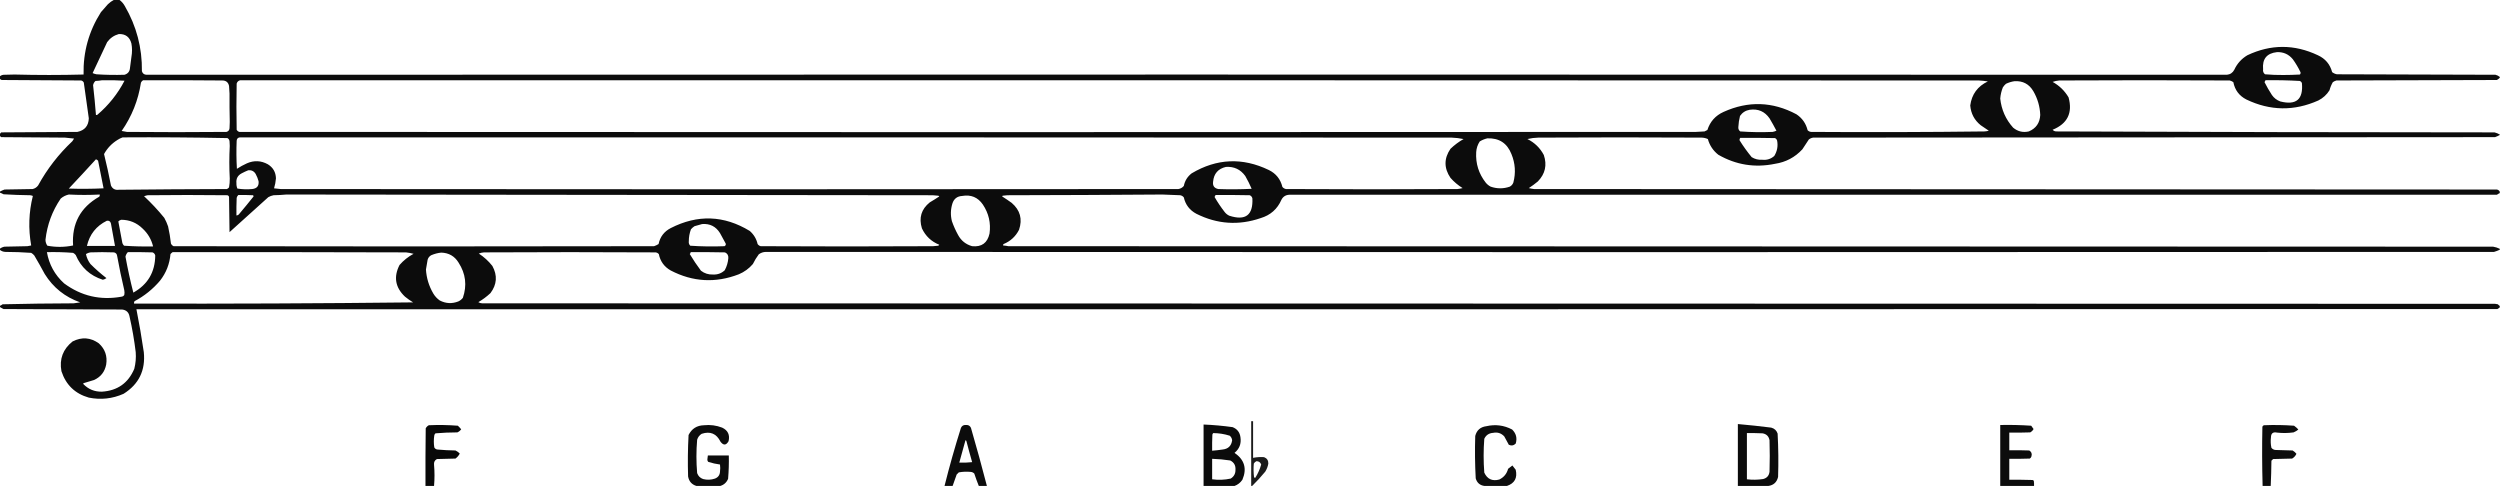
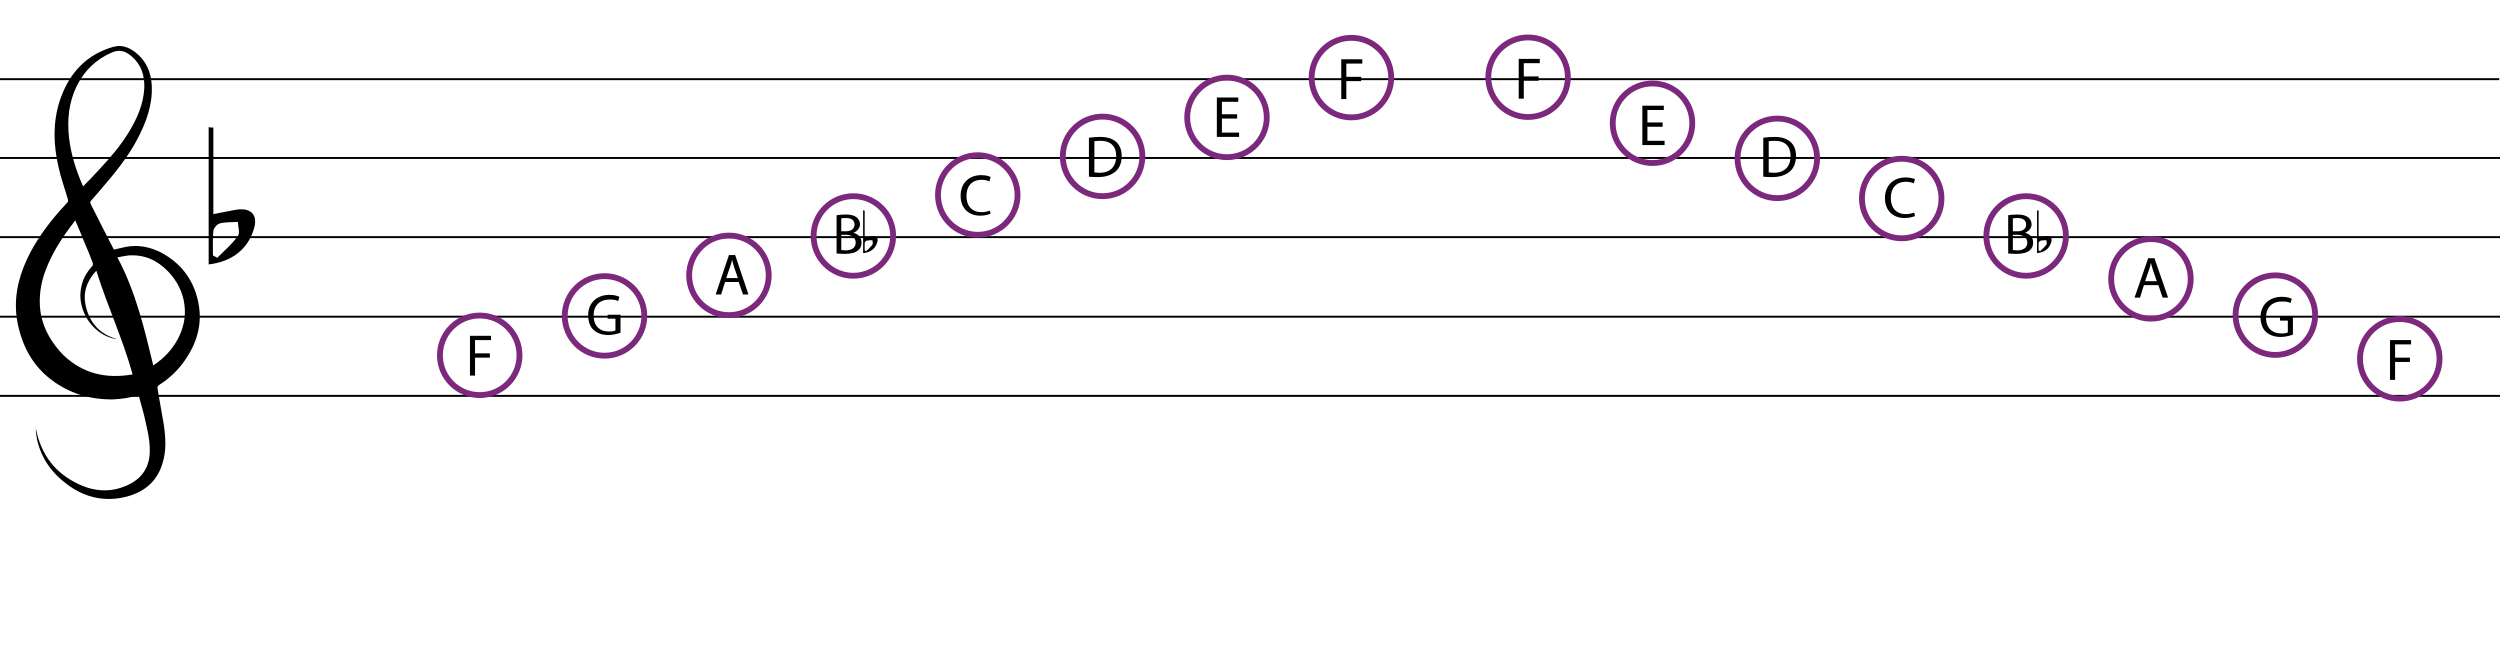
- <svg xmlns="http://www.w3.org/2000/svg" version="1.1" width="5250px" height="1021px" style="shape-rendering:geometricPrecision; text-rendering:geometricPrecision; image-rendering:optimizeQuality; fill-rule:evenodd; clip-rule:evenodd">
-   <g>
-     <path style="opacity:0.951" fill="#000000" d="M 239.5,-0.5 C 243.167,-0.5 246.833,-0.5 250.5,-0.5C 255.236,2.927 259.07,7.261 262,12.5C 286.658,54.797 298.658,100.463 298,149.5C 299.408,154.242 302.574,156.742 307.5,157C 1763.83,156.437 3220.16,156.437 4676.5,157C 4683.55,156.288 4688.71,152.788 4692,146.5C 4698.01,133.492 4707.17,123.325 4719.5,116C 4768.84,92.667 4818.17,92.667 4867.5,116C 4883.11,123.106 4893.11,134.939 4897.5,151.5C 4900.46,153.812 4903.79,155.312 4907.5,156C 5018.5,156.333 5129.5,156.667 5240.5,157C 5243.84,157.842 5246.84,159.342 5249.5,161.5C 5249.5,162.167 5249.5,162.833 5249.5,163.5C 5247.66,165.168 5245.66,166.668 5243.5,168C 5131.17,168.333 5018.83,168.667 4906.5,169C 4903.8,169.765 4901.3,170.932 4899,172.5C 4895.89,177.81 4893.56,183.477 4892,189.5C 4886.22,198.825 4878.38,205.992 4868.5,211C 4817.81,233.629 4767.47,232.962 4717.5,209C 4702.42,201.346 4693.25,189.179 4690,172.5C 4687.7,170.932 4685.2,169.765 4682.5,169C 4563.17,168.333 4443.83,168.333 4324.5,169C 4319.68,169.364 4315.01,170.364 4310.5,172C 4324.62,179.783 4335.78,190.617 4344,204.5C 4352.88,237.078 4341.71,259.745 4310.5,272.5C 4312.57,274.83 4315.24,275.997 4318.5,276C 4625.16,277.213 4931.83,277.879 5238.5,278C 5242.4,279.019 5246.06,280.519 5249.5,282.5C 5249.5,282.833 5249.5,283.167 5249.5,283.5C 5246.31,285.26 5242.98,286.76 5239.5,288C 4762.17,288.333 4284.83,288.667 3807.5,289C 3804.13,289.521 3801.13,290.854 3798.5,293C 3793.88,299.748 3789.38,306.581 3785,313.5C 3769.5,330.337 3750.33,340.504 3727.5,344C 3685.34,352.694 3645.67,346.361 3608.5,325C 3597.57,316.404 3590.24,305.404 3586.5,292C 3582.39,290.109 3578.06,289.109 3573.5,289C 3459.17,288.333 3344.83,288.333 3230.5,289C 3222.72,289.188 3215.06,290.188 3207.5,292C 3222.61,299.446 3234.11,310.613 3242,325.5C 3249.13,346.59 3244.96,365.09 3229.5,381C 3223.45,386.053 3217.11,390.719 3210.5,395C 3214.11,395.945 3217.78,396.612 3221.5,397C 3895.5,397.333 4569.5,397.667 5243.5,398C 5246.25,398.599 5248.25,400.099 5249.5,402.5C 5249.5,403.5 5249.5,404.5 5249.5,405.5C 5247.4,406.412 5245.4,407.579 5243.5,409C 4398.17,408.877 3552.83,408.877 2707.5,409C 2699.97,409.347 2694.47,412.847 2691,419.5C 2682.48,439.016 2667.98,451.849 2647.5,458C 2601.22,473.876 2556.22,470.876 2512.5,449C 2498.37,441.539 2489.53,430.039 2486,414.5C 2484.05,412.106 2481.55,410.606 2478.5,410C 2466,409.538 2453.5,409.038 2441,408.5C 2332.5,409.309 2224,409.809 2115.5,410C 2112.17,410.333 2108.83,410.667 2105.5,411C 2105.04,411.414 2104.71,411.914 2104.5,412.5C 2111.28,416.771 2117.95,421.271 2124.5,426C 2142.36,441.287 2147.53,460.121 2140,482.5C 2132.91,496.478 2122.07,506.478 2107.5,512.5C 2106.61,513.325 2106.28,514.325 2106.5,515.5C 2110.19,515.781 2113.85,516.281 2117.5,517C 3156.83,517.333 4196.17,517.667 5235.5,518C 5240.42,518.806 5245.08,520.306 5249.5,522.5C 5249.5,523.167 5249.5,523.833 5249.5,524.5C 5245.63,526.265 5241.63,527.765 5237.5,529C 4027.83,529.655 2818.16,529.655 1608.5,529C 1602.94,529.075 1597.94,530.742 1593.5,534C 1588.71,540.417 1584.54,547.25 1581,554.5C 1572.85,563.987 1563.01,571.153 1551.5,576C 1502.58,594.822 1454.91,592.156 1408.5,568C 1394.91,560.337 1386.58,548.837 1383.5,533.5C 1381.87,531.703 1379.87,530.536 1377.5,530C 1257.17,529.333 1136.83,529.333 1016.5,530C 1012.68,530.235 1009.01,531.068 1005.5,532.5C 1016.37,539.534 1025.87,548.201 1034,558.5C 1044.91,578.407 1043.57,597.407 1030,615.5C 1022.18,622.828 1013.68,629.161 1004.5,634.5C 1006.88,636.071 1009.55,636.904 1012.5,637C 2421.5,637.333 3830.5,637.667 5239.5,638C 5241.5,638.333 5243.5,638.667 5245.5,639C 5246.71,640.376 5248.04,641.542 5249.5,642.5C 5249.5,643.5 5249.5,644.5 5249.5,645.5C 5247.99,646.836 5246.32,648.003 5244.5,649C 3591.83,649.5 1939.17,649.667 286.5,649.5C 292.421,679.359 297.588,709.359 302,739.5C 305.821,777.685 291.655,806.852 259.5,827C 236.062,837.378 211.729,840.044 186.5,835C 157.534,826.702 138.368,808.202 129,779.5C 124.369,753.937 132.202,733.103 152.5,717C 171.732,707.264 190.065,708.597 207.5,721C 220.604,732.975 225.771,747.809 223,765.5C 220.042,780.78 211.542,791.613 197.5,798C 190.333,800.167 183.167,802.333 176,804.5C 174.743,804.85 174.409,805.517 175,806.5C 185.586,817.479 198.586,822.812 214,822.5C 246.676,820.466 269.343,804.466 282,774.5C 284.908,762.995 285.908,751.329 285,739.5C 281.957,714.282 277.623,689.282 272,664.5C 270.366,655.866 265.2,651.032 256.5,650C 173.5,649.667 90.5,649.333 7.5,649C 4.688,647.672 2.022,646.172 -0.5,644.5C -0.5,643.833 -0.5,643.167 -0.5,642.5C 1.612,641.56 3.612,640.394 5.5,639C 55.157,637.808 104.824,637.141 154.5,637C 159.19,636.497 163.857,635.83 168.5,635C 136.606,623.828 111.773,603.994 94,575.5C 86.92,562.338 79.587,549.338 72,536.5C 70.127,534.291 67.96,532.458 65.5,531C 47.566,529.706 29.566,529.04 11.5,529C 6.936,528.88 2.936,527.38 -0.5,524.5C -0.5,523.833 -0.5,523.167 -0.5,522.5C 2.431,520.203 5.764,518.703 9.5,518C 25.5,517.667 41.5,517.333 57.5,517C 60.168,516.433 62.834,515.933 65.5,515.5C 59.243,480.48 60.41,445.813 69,411.5C 67.266,410.751 65.433,410.251 63.5,410C 44.815,409.777 26.148,409.111 7.5,408C 4.929,406.546 2.262,405.38 -0.5,404.5C -0.5,403.833 -0.5,403.167 -0.5,402.5C 2.689,400.74 6.022,399.24 9.5,398C 29.167,397.667 48.833,397.333 68.5,397C 73.239,395.881 77.072,393.381 80,389.5C 99.028,354.786 123.028,323.786 152,296.5C 153.167,294.667 154.333,292.833 155.5,291C 149.186,290.153 142.853,289.487 136.5,289C 91.833,288.667 47.167,288.333 2.5,288C 1.627,286.955 0.627,286.122 -0.5,285.5C -0.5,284.167 -0.5,282.833 -0.5,281.5C 0.364,280.312 1.364,279.145 2.5,278C 55.833,277.667 109.167,277.333 162.5,277C 177.929,273.739 185.929,264.239 186.5,248.5C 183.141,223.484 179.641,198.484 176,173.5C 174.891,171.185 173.057,169.685 170.5,169C 114.833,168.667 59.167,168.333 3.5,168C 2.016,167.338 0.683,166.504 -0.5,165.5C -0.5,163.833 -0.5,162.167 -0.5,160.5C 2.261,158.015 5.594,156.848 9.5,157C 16.5,156.833 23.5,156.667 30.5,156.5C 78.838,157.78 127.172,157.78 175.5,156.5C 174.452,109.012 186.619,65.345 212,25.5C 216.833,20 221.667,14.5 226.5,9C 230.476,5.168 234.81,2.001 239.5,-0.5 Z M 249.5,71.5 C 263.534,71.01 272.367,77.676 276,91.5C 277.671,100.808 277.671,110.142 276,119.5C 275.082,127.178 274.082,134.844 273,142.5C 272.485,150.01 268.652,154.844 261.5,157C 241.819,157.658 222.152,157.324 202.5,156C 199.728,155.474 197.062,154.641 194.5,153.5C 204.667,131.833 214.833,110.167 225,88.5C 231.268,79.961 239.434,74.294 249.5,71.5 Z M 4781.5,109.5 C 4795.19,108.93 4806.36,113.93 4815,124.5C 4821.09,133.005 4826.42,142.005 4831,151.5C 4831.52,153.289 4831.19,154.956 4830,156.5C 4818.41,157.162 4806.74,157.495 4795,157.5C 4782.11,157.628 4769.28,157.128 4756.5,156C 4753.14,153.307 4751.81,149.807 4752.5,145.5C 4750.51,123.84 4760.18,111.84 4781.5,109.5 Z M 214.5,168.5 C 230.181,168.167 245.848,168.501 261.5,169.5C 247.192,196.985 228.192,220.819 204.5,241C 203.552,241.483 202.552,241.649 201.5,241.5C 199.858,220.584 197.858,199.751 195.5,179C 196.119,175.43 197.786,172.43 200.5,170C 205.351,169.826 210.018,169.326 214.5,168.5 Z M 300.5,168.5 C 355.834,168.333 411.168,168.5 466.5,169C 474.552,168.926 479.385,172.76 481,180.5C 481.333,185.833 481.667,191.167 482,196.5C 481.844,216.343 482.011,236.176 482.5,256C 482.333,260.5 482.167,265 482,269.5C 481.573,273.527 479.406,276.027 475.5,277C 405.833,277.667 336.167,277.667 266.5,277C 262.814,276.441 259.147,275.774 255.5,275C 276.82,244.392 290.32,210.559 296,173.5C 297.025,171.313 298.525,169.646 300.5,168.5 Z M 504.5,168.5 C 1721.5,168.333 2938.5,168.5 4155.5,169C 4161.87,169.311 4168.21,169.977 4174.5,171C 4153,181.173 4140.67,198.006 4137.5,221.5C 4138.91,238.485 4146.24,252.319 4159.5,263C 4165.2,266.846 4170.87,270.68 4176.5,274.5C 4173.55,275.321 4170.55,275.821 4167.5,276C 4046.17,277.502 3924.84,277.836 3803.5,277C 3800.54,276.771 3798.04,275.604 3796,273.5C 3792.46,259.22 3784.62,248.054 3772.5,240C 3722.33,213.228 3671.33,211.561 3619.5,235C 3602.5,242.663 3591.17,255.33 3585.5,273C 3583.5,274 3581.5,275 3579.5,276C 3573.5,276.333 3567.5,276.667 3561.5,277C 2541.83,277.667 1522.17,277.667 502.5,277C 500.061,276.226 498.227,274.726 497,272.5C 496.333,240.167 496.333,207.833 497,175.5C 498.211,171.666 500.711,169.333 504.5,168.5 Z M 4757.5,168.5 C 4781.53,168.121 4805.53,168.621 4829.5,170C 4831.67,170.833 4833.17,172.333 4834,174.5C 4837.16,208.694 4822,221.527 4788.5,213C 4781.23,210.292 4775.4,205.792 4771,199.5C 4765.33,190.826 4760.16,181.826 4755.5,172.5C 4756.18,171.14 4756.85,169.807 4757.5,168.5 Z M 4230.5,170.5 C 4247.98,169.491 4261.15,176.491 4270,191.5C 4278.99,206.959 4283.82,223.625 4284.5,241.5C 4283.64,258.161 4275.64,269.661 4260.5,276C 4248.2,278.806 4237.2,276.139 4227.5,268C 4211.98,250.62 4202.98,230.287 4200.5,207C 4201.15,198.881 4202.99,191.048 4206,183.5C 4207.79,180.705 4209.96,178.205 4212.5,176C 4218.34,173.213 4224.34,171.38 4230.5,170.5 Z M 3674.5,230.5 C 3692.1,228.081 3705.94,234.081 3716,248.5C 3721.09,257.005 3725.92,265.672 3730.5,274.5C 3727.94,275.641 3725.27,276.474 3722.5,277C 3699.77,277.968 3677.1,277.635 3654.5,276C 3651.53,273.735 3650.2,270.735 3650.5,267C 3650.89,259.036 3652.06,251.203 3654,243.5C 3659.03,236.241 3665.86,231.908 3674.5,230.5 Z M 257.5,288.5 C 330.891,288.009 404.225,288.509 477.5,290C 480.094,291.339 481.594,293.506 482,296.5C 482.167,299.833 482.333,303.167 482.5,306.5C 481.252,329.331 481.252,352.165 482.5,375C 482.601,381.245 482.101,387.411 481,393.5C 479.786,395.049 478.286,396.215 476.5,397C 400.822,397.179 325.155,397.679 249.5,398.5C 241.674,399.508 236.174,396.508 233,389.5C 228.74,367.364 223.906,345.364 218.5,323.5C 225.26,311.24 234.593,301.406 246.5,294C 250.017,291.674 253.683,289.84 257.5,288.5 Z M 503.5,288.5 C 1351.83,288.333 2200.17,288.5 3048.5,289C 3056.92,289.289 3065.25,290.289 3073.5,292C 3063.49,297.678 3054.32,304.511 3046,312.5C 3032.15,332.733 3032.15,353.066 3046,373.5C 3053.48,381.974 3061.98,389.141 3071.5,395C 3067.89,395.945 3064.22,396.612 3060.5,397C 2940.5,397.667 2820.5,397.667 2700.5,397C 2697.45,396.394 2694.95,394.894 2693,392.5C 2689.03,376.204 2679.53,364.37 2664.5,357C 2609.19,330.376 2555.19,332.709 2502.5,364C 2493.68,370.808 2488.18,379.642 2486,390.5C 2482.98,394.092 2479.15,396.258 2474.5,397C 1846.17,397.667 1217.83,397.667 589.5,397C 584.844,396.335 580.177,395.835 575.5,395.5C 577.601,388.661 578.934,381.661 579.5,374.5C 579.115,361.558 573.449,351.724 562.5,345C 548.192,337.122 533.525,336.455 518.5,343C 511.179,346.325 504.179,350.159 497.5,354.5C 496.334,334.842 496.167,315.175 497,295.5C 497.346,291.325 499.512,288.992 503.5,288.5 Z M 3654.5,289.5 C 3678.84,289.333 3703.17,289.5 3727.5,290C 3729.81,291.109 3731.31,292.943 3732,295.5C 3734.09,306.868 3732.09,317.534 3726,327.5C 3718.93,333.791 3710.59,336.458 3701,335.5C 3692.85,336.073 3685.35,334.24 3678.5,330C 3669.22,318.725 3660.72,306.891 3653,294.5C 3652.88,292.718 3653.38,291.052 3654.5,289.5 Z M 3123.5,290.5 C 3148.13,289.645 3164.97,300.645 3174,323.5C 3182.06,343.07 3183.4,363.07 3178,383.5C 3176.54,387.26 3174.04,390.093 3170.5,392C 3157.16,396.585 3143.82,396.585 3130.5,392C 3126.42,389.925 3122.92,387.092 3120,383.5C 3105.29,364.697 3098.62,343.364 3100,319.5C 3100.52,311.283 3103.02,303.783 3107.5,297C 3112.57,293.928 3117.9,291.762 3123.5,290.5 Z M 201.5,334.5 C 203.229,335.117 204.729,336.117 206,337.5C 209.644,356.885 213.477,376.218 217.5,395.5C 193.174,396.666 168.84,396.833 144.5,396C 163.706,375.63 182.706,355.13 201.5,334.5 Z M 2574.5,350.5 C 2591.55,349.443 2605.05,355.776 2615,369.5C 2620.03,378.221 2624.53,387.221 2628.5,396.5C 2605.17,397.666 2581.84,397.833 2558.5,397C 2549.98,395.306 2546.31,390.139 2547.5,381.5C 2549.05,364.617 2558.05,354.284 2574.5,350.5 Z M 521.5,357.5 C 528.4,356.917 533.566,359.584 537,365.5C 539.59,370.272 541.59,375.272 543,380.5C 544.109,390.405 539.609,395.905 529.5,397C 519.067,397.95 508.734,397.617 498.5,396C 496.986,392.362 496.32,388.529 496.5,384.5C 495.571,375.19 499.238,368.357 507.5,364C 512.137,361.511 516.804,359.344 521.5,357.5 Z M 144.5,408.5 C 166.17,409.636 187.837,409.636 209.5,408.5C 209.714,410.144 209.38,411.644 208.5,413C 168.804,435.551 150.471,469.718 153.5,515.5C 135.562,519.206 117.562,519.373 99.5,516C 96.864,512.258 95.531,508.091 95.5,503.5C 99.028,471.959 109.694,443.126 127.5,417C 132.521,412.725 138.187,409.892 144.5,408.5 Z M 601.5,408.5 C 1053.83,409.178 1506.17,409.678 1958.5,410C 1962.5,410.333 1966.5,410.667 1970.5,411C 1971.31,411.308 1971.97,411.808 1972.5,412.5C 1965.99,416.83 1959.32,420.997 1952.5,425C 1934.75,439.269 1929.25,457.435 1936,479.5C 1943.62,495.786 1955.79,507.286 1972.5,514C 1971.83,514.667 1971.17,515.333 1970.5,516C 1966.83,516.333 1963.17,516.667 1959.5,517C 1838.83,517.667 1718.17,517.667 1597.5,517C 1594.8,516.31 1592.64,514.81 1591,512.5C 1588.44,501.535 1582.94,492.368 1574.5,485C 1520.38,452.092 1465.04,450.092 1408.5,479C 1394.69,486.139 1386.19,497.306 1383,512.5C 1380.03,514.401 1376.86,515.901 1373.5,517C 1037.17,517.667 700.833,517.667 364.5,517C 362,515.833 360.167,514 359,511.5C 357.653,499.394 355.653,487.394 353,475.5C 350.883,469.264 348.216,463.264 345,457.5C 331.934,441.429 317.767,426.263 302.5,412C 304.788,411.178 307.122,410.511 309.5,410C 365.5,409.333 421.5,409.333 477.5,410C 479.333,410.5 480.5,411.667 481,413.5C 481.333,438.167 481.667,462.833 482,487.5C 509.167,463 536.333,438.5 563.5,414C 566.948,412.073 570.615,410.739 574.5,410C 583.676,409.83 592.676,409.33 601.5,408.5 Z M 500.5,409.5 C 510.839,409.334 521.172,409.5 531.5,410C 532.059,410.725 532.392,411.558 532.5,412.5C 522.887,424.619 513.054,436.619 503,448.5C 501.429,450.923 499.263,452.256 496.5,452.5C 496.333,440.162 496.5,427.829 497,415.5C 497.564,413.113 498.73,411.113 500.5,409.5 Z M 2552.5,409.5 C 2576.5,409.333 2600.5,409.5 2624.5,410C 2627.38,411.251 2629.21,413.417 2630,416.5C 2631.74,451.868 2615.57,464.035 2581.5,453C 2577.76,451.262 2574.59,448.762 2572,445.5C 2564.09,435.351 2556.92,424.684 2550.5,413.5C 2551.63,412.378 2552.3,411.044 2552.5,409.5 Z M 2020.5,411.5 C 2038.96,408.257 2053.46,414.257 2064,429.5C 2076.4,448.088 2081.06,468.422 2078,490.5C 2073.62,510.227 2061.46,519.061 2041.5,517C 2028.32,513.333 2018.49,505.499 2012,493.5C 2006.84,484.188 2002.51,474.522 1999,464.5C 1995.87,452.106 1996.21,439.773 2000,427.5C 2003.19,417.474 2010.02,412.141 2020.5,411.5 Z M 254.5,461.5 C 272.021,461.596 287.021,467.762 299.5,480C 310.572,490.312 317.906,502.812 321.5,517.5C 301.131,517.913 280.797,517.413 260.5,516C 258.959,514.421 257.792,512.587 257,510.5C 254.112,495.338 251.279,480.172 248.5,465C 250.223,463.251 252.223,462.084 254.5,461.5 Z M 224.5,463.5 C 229.118,462.949 231.951,464.949 233,469.5C 235.643,485.214 238.476,500.88 241.5,516.5C 221.833,516.5 202.167,516.5 182.5,516.5C 188.16,492.158 202.16,474.492 224.5,463.5 Z M 1474.5,470.5 C 1490.85,469.26 1503.35,475.594 1512,489.5C 1516,496.833 1520,504.167 1524,511.5C 1524.63,513.903 1523.8,515.737 1521.5,517C 1497.41,517.98 1473.41,517.646 1449.5,516C 1446.97,513.427 1445.97,510.261 1446.5,506.5C 1446.51,497.869 1448.01,489.536 1451,481.5C 1453.2,478.96 1455.7,476.793 1458.5,475C 1463.96,473.473 1469.29,471.973 1474.5,470.5 Z M 98.5,529.5 C 116.88,529.067 135.214,529.567 153.5,531C 155.624,532.122 157.457,533.622 159,535.5C 170.088,561.591 189.088,578.924 216,587.5C 218.79,586.906 221.29,585.739 223.5,584C 211.74,574.911 200.573,565.078 190,554.5C 185.217,548.264 182.05,541.264 180.5,533.5C 183.279,531.778 186.279,530.611 189.5,530C 206.167,529.333 222.833,529.333 239.5,530C 243.406,530.973 245.573,533.473 246,537.5C 250.36,561.636 255.36,585.636 261,609.5C 261.667,612.833 261.667,616.167 261,619.5C 259.681,621.487 257.848,622.654 255.5,623C 210.994,631.103 170.661,621.769 134.5,595C 115.042,577.249 103.042,555.416 98.5,529.5 Z M 268.5,529.5 C 285.837,529.333 303.17,529.5 320.5,530C 323.428,531.26 325.261,533.427 326,536.5C 325.671,571.465 310.338,597.465 280,614.5C 273.609,589.546 268.109,564.379 263.5,539C 264.259,535.313 265.926,532.146 268.5,529.5 Z M 362.5,529.5 C 525.834,529.333 689.167,529.5 852.5,530C 857.922,530.57 863.255,531.57 868.5,533C 857.221,539.051 847.388,546.885 839,556.5C 826.214,581.568 830.048,603.735 850.5,623C 855.889,627.389 861.556,631.389 867.5,635C 672.174,637.221 476.841,638.054 281.5,637.5C 281.215,635.712 281.548,634.045 282.5,632.5C 303.062,621.626 320.895,607.293 336,589.5C 348.868,573.083 356.202,554.417 358,533.5C 359.397,531.93 360.897,530.596 362.5,529.5 Z M 1450.5,529.5 C 1474.5,529.333 1498.5,529.5 1522.5,530C 1527.57,532.348 1529.91,536.348 1529.5,542C 1528.79,551.025 1526.29,559.525 1522,567.5C 1515.2,573.938 1507.03,576.938 1497.5,576.5C 1487.95,576.928 1479.45,574.261 1472,568.5C 1463.58,557.242 1455.75,545.576 1448.5,533.5C 1449.63,532.378 1450.3,531.044 1450.5,529.5 Z M 926.5,530.5 C 942.537,530.931 954.704,537.931 963,551.5C 977.986,574.719 980.986,599.385 972,625.5C 969.408,628.762 966.241,631.262 962.5,633C 949.171,638.217 936.171,637.55 923.5,631C 917.955,627.122 913.455,622.289 910,616.5C 900.797,600.891 895.63,584.058 894.5,566C 895.48,559.139 896.647,552.306 898,545.5C 899.198,541.254 901.698,538.087 905.5,536C 912.346,533.04 919.346,531.207 926.5,530.5 Z" />
+ <svg xmlns="http://www.w3.org/2000/svg" version="1.1" id="Layer_1" x="0px" y="0px" viewBox="0 0 641 172" style="enable-background:new 0 0 641 172;" xml:space="preserve">
+   <style type="text/css">
+ 	.st0{fill:none;stroke:#000000;stroke-width:0.5;stroke-miterlimit:10;}
+ 	.st1{fill:none;stroke:#7C287D;stroke-width:1.5;stroke-miterlimit:10;}
+ 	.st2{fill:none;stroke:#67BF75;stroke-miterlimit:10;}
+ 	.st3{fill:#7B7B7B;}
+ </style>
+   <g id="XMLID_269_">
+     <line id="XMLID_274_" class="st0" x1="0" y1="40.5" x2="641" y2="40.5" />
+     <line id="XMLID_273_" class="st0" x1="-0.2" y1="20.3" x2="640.8" y2="20.3" />
+     <line id="XMLID_272_" class="st0" x1="0" y1="60.8" x2="641" y2="60.8" />
+     <line id="XMLID_271_" class="st0" x1="0" y1="81.2" x2="641" y2="81.2" />
+     <line id="XMLID_270_" class="st0" x1="0" y1="101.5" x2="641" y2="101.5" />
  </g>
-   <g>
-     <path style="opacity:0.893" fill="#000000" d="M 2629.5,1020.5 C 2628.83,1020.5 2628.17,1020.5 2627.5,1020.5C 2627.5,975.167 2627.5,929.833 2627.5,884.5C 2628.83,884.5 2630.17,884.5 2631.5,884.5C 2631.5,910.167 2631.5,935.833 2631.5,961.5C 2639.1,959.95 2646.76,959.45 2654.5,960C 2660.61,962.366 2663.61,966.866 2663.5,973.5C 2662.46,979.578 2660.3,985.245 2657,990.5C 2648.36,1000.97 2639.2,1010.97 2629.5,1020.5 Z M 2638.5,968.5 C 2643.49,968.495 2646.82,970.828 2648.5,975.5C 2645.66,985.507 2641.49,994.84 2636,1003.5C 2635.13,1003.26 2634.29,1002.93 2633.5,1002.5C 2632.33,992.851 2632.17,983.184 2633,973.5C 2634.35,971.251 2636.18,969.584 2638.5,968.5 Z" />
+   <circle id="XMLID_267_" class="st1" cx="155" cy="81" r="10.2" />
+   <circle id="XMLID_264_" class="st1" cx="123" cy="91.1" r="10.2" />
+   <circle id="XMLID_261_" class="st1" cx="186.9" cy="70.6" r="10.2" />
+   <circle id="XMLID_258_" class="st1" cx="218.8" cy="60.5" r="10.2" />
+   <circle id="XMLID_253_" class="st1" cx="250.7" cy="50" r="10.2" />
+   <circle id="XMLID_250_" class="st1" cx="282.7" cy="40.1" r="10.2" />
+   <circle id="XMLID_247_" class="st1" cx="314.6" cy="30.1" r="10.2" />
+   <circle id="XMLID_244_" class="st1" cx="346.5" cy="19.9" r="10.2" />
+   <circle id="XMLID_241_" class="st1" cx="423.7" cy="31.6" r="10.2" />
+   <circle id="XMLID_238_" class="st1" cx="391.8" cy="19.8" r="10.2" />
+   <circle id="XMLID_235_" class="st1" cx="455.7" cy="40.6" r="10.2" />
+   <circle id="XMLID_232_" class="st1" cx="487.6" cy="50.9" r="10.2" />
+   <circle id="XMLID_229_" class="st1" cx="519.5" cy="60.5" r="10.2" />
+   <circle id="XMLID_226_" class="st1" cx="551.5" cy="71.5" r="10.2" />
+   <circle id="XMLID_223_" class="st1" cx="583.4" cy="80.8" r="10.2" />
+   <circle id="XMLID_220_" class="st1" cx="615.3" cy="92" r="10.2" />
+   <g id="XMLID_2802_">
+     <path id="XMLID_2803_" d="M120.5,86.1h5.4v1.1h-4.1v3.4h3.8v1.1h-3.8v4.6h-1.3V86.1z" />
  </g>
-   <g>
-     <path style="opacity:0.956" fill="#000000" d="M 3713.5,1020.5 C 3692.17,1020.5 3670.83,1020.5 3649.5,1020.5C 3649.5,977.167 3649.5,933.833 3649.5,890.5C 3672.87,892.549 3696.2,895.049 3719.5,898C 3726.24,899.736 3730.74,903.903 3733,910.5C 3734.63,940.793 3734.96,971.127 3734,1001.5C 3731.44,1012.56 3724.61,1018.9 3713.5,1020.5 Z M 3668.5,909.5 C 3679.51,909.333 3690.51,909.5 3701.5,910C 3709.68,911.509 3714.51,916.342 3716,924.5C 3716.67,946.5 3716.67,968.5 3716,990.5C 3715.07,998.761 3710.57,1003.93 3702.5,1006C 3691.18,1007.71 3679.84,1007.88 3668.5,1006.5C 3668.5,974.167 3668.5,941.833 3668.5,909.5 Z" />
+   <g id="XMLID_2799_">
+     <path id="XMLID_2800_" d="M612.8,87.2h5.4v1.1h-4.1v3.4h3.8v1.1h-3.8v4.6h-1.3V87.2z" />
  </g>
-   <g>
-     <path style="opacity:0.956" fill="#000000" d="M 2592.5,1020.5 C 2570.83,1020.5 2549.17,1020.5 2527.5,1020.5C 2527.5,977.5 2527.5,934.5 2527.5,891.5C 2547.92,892.34 2568.26,894.174 2588.5,897C 2598.18,900.832 2603.68,907.999 2605,918.5C 2606.9,931.811 2602.74,942.644 2592.5,951C 2613.47,965.374 2618.97,984.208 2609,1007.5C 2604.83,1013.65 2599.33,1017.98 2592.5,1020.5 Z M 2547.5,909.5 C 2559.46,909.535 2571.13,911.368 2582.5,915C 2585.35,917.523 2587.01,920.69 2587.5,924.5C 2585.92,936.247 2579.25,942.747 2567.5,944C 2560.19,945.09 2552.86,945.923 2545.5,946.5C 2545.33,935.162 2545.5,923.828 2546,912.5C 2546.51,911.473 2547.01,910.473 2547.5,909.5 Z M 2545.5,963.5 C 2558.24,963.895 2570.9,965.061 2583.5,967C 2591.41,970.986 2595.08,977.486 2594.5,986.5C 2594.63,994.634 2591.3,1000.8 2584.5,1005C 2571.61,1007.83 2558.61,1008.33 2545.5,1006.5C 2545.5,992.167 2545.5,977.833 2545.5,963.5 Z" />
+   <g id="XMLID_2796_">
+     <path id="XMLID_2797_" d="M159.1,85.3c-0.6,0.2-1.8,0.6-3.1,0.6c-1.5,0-2.8-0.4-3.8-1.3c-0.9-0.8-1.4-2.2-1.4-3.8   c0-3,2.1-5.2,5.5-5.2c1.2,0,2.1,0.3,2.5,0.5l-0.3,1.1c-0.5-0.3-1.2-0.4-2.2-0.4c-2.5,0-4.1,1.5-4.1,4.1c0,2.6,1.5,4.1,3.9,4.1   c0.9,0,1.4-0.1,1.7-0.3v-3h-2v-1h3.3V85.3z" />
  </g>
-   <g>
-     <path style="opacity:0.967" fill="#000000" d="M 911.5,1020.5 C 905.5,1020.5 899.5,1020.5 893.5,1020.5C 893.333,980.165 893.5,939.832 894,899.5C 895.5,896.667 897.667,894.5 900.5,893C 920.867,892.087 941.2,892.42 961.5,894C 964.017,896.349 966.35,898.849 968.5,901.5C 966.423,904.374 963.756,906.541 960.5,908C 945.074,908.031 929.741,908.698 914.5,910C 913.107,911.171 912.273,912.671 912,914.5C 910.711,922.878 910.711,931.212 912,939.5C 913.378,942.108 915.545,943.608 918.5,944C 931.135,945.155 943.801,945.821 956.5,946C 959.919,947.586 962.919,949.752 965.5,952.5C 963.308,956.733 960.308,960.233 956.5,963C 943.5,963.333 930.5,963.667 917.5,964C 912.853,966.575 910.853,970.575 911.5,976C 912.788,990.853 912.788,1005.69 911.5,1020.5 Z" />
+   <g id="XMLID_2793_">
+     <path id="XMLID_2794_" d="M587.9,85.8c-0.6,0.2-1.8,0.6-3.1,0.6c-1.5,0-2.8-0.4-3.8-1.3c-0.9-0.8-1.4-2.2-1.4-3.8   c0-3,2.1-5.2,5.5-5.2c1.2,0,2.1,0.3,2.5,0.5l-0.3,1.1c-0.5-0.3-1.2-0.4-2.2-0.4c-2.5,0-4.1,1.5-4.1,4.1c0,2.6,1.5,4.1,3.9,4.1   c0.9,0,1.4-0.1,1.7-0.3v-3h-2v-1h3.3V85.8z" />
  </g>
-   <g>
-     <path style="opacity:0.953" fill="#000000" d="M 1512.5,1020.5 C 1495.83,1020.5 1479.17,1020.5 1462.5,1020.5C 1452.62,1017.45 1446.79,1010.78 1445,1000.5C 1444.09,971.476 1444.42,942.476 1446,913.5C 1452.65,900.208 1463.48,893.375 1478.5,893C 1491.57,891.623 1504.24,893.289 1516.5,898C 1528.61,903.729 1533.11,913.229 1530,926.5C 1524.9,935.48 1519.24,935.813 1513,927.5C 1504.64,910.573 1491.48,905.073 1473.5,911C 1468.77,913.956 1465.6,918.123 1464,923.5C 1462,946.833 1462,970.167 1464,993.5C 1466.14,999.641 1470.31,1003.81 1476.5,1006C 1484.92,1008.15 1493.25,1007.82 1501.5,1005C 1508.11,1002.39 1511.61,997.561 1512,990.5C 1512.67,985.5 1512.67,980.5 1512,975.5C 1503.69,974.406 1495.52,972.573 1487.5,970C 1485.99,968.527 1485.33,966.693 1485.5,964.5C 1485.84,961.824 1486.17,959.157 1486.5,956.5C 1501.17,956.5 1515.83,956.5 1530.5,956.5C 1530.89,972.872 1530.39,989.205 1529,1005.5C 1525.85,1013.15 1520.35,1018.15 1512.5,1020.5 Z" />
+   <g id="XMLID_2789_">
+     <path id="XMLID_2790_" d="M185.9,72.3l-1,3.2h-1.4l3.4-10.1h1.6l3.4,10.1h-1.4l-1.1-3.2H185.9z M189.2,71.3l-1-2.9   c-0.2-0.7-0.4-1.3-0.5-1.8h0c-0.1,0.6-0.3,1.2-0.5,1.8l-1,2.9H189.2z" />
  </g>
-   <g>
-     <path style="opacity:0.952" fill="#000000" d="M 2072.5,1020.5 C 2066.83,1020.5 2061.17,1020.5 2055.5,1020.5C 2052.03,1011.97 2048.86,1003.3 2046,994.5C 2043.96,992.396 2041.46,991.229 2038.5,991C 2030.11,990.169 2021.78,990.503 2013.5,992C 2012,993.5 2010.5,995 2009,996.5C 2006.16,1004.55 2003.33,1012.55 2000.5,1020.5C 1994.83,1020.5 1989.17,1020.5 1983.5,1020.5C 1993.75,979.495 2005.25,938.828 2018,898.5C 2020.07,894.047 2023.57,892.047 2028.5,892.5C 2033.43,892.047 2036.93,894.047 2039,898.5C 2050.8,939.046 2061.97,979.713 2072.5,1020.5 Z M 2027.5,924.5 C 2028.59,924.62 2029.25,925.287 2029.5,926.5C 2033.3,941.229 2037.3,955.896 2041.5,970.5C 2032.52,971.498 2023.52,971.832 2014.5,971.5C 2018.68,955.79 2023.01,940.123 2027.5,924.5 Z" />
+   <g id="XMLID_2785_">
+     <path id="XMLID_2786_" d="M549.7,73.1l-1,3.2h-1.4l3.5-10.1h1.6l3.5,10.1h-1.4l-1.1-3.2H549.7z M553,72.1l-1-2.9   c-0.2-0.7-0.4-1.3-0.5-1.8h0c-0.1,0.6-0.3,1.2-0.5,1.8l-1,2.9H553z" />
  </g>
-   <g>
-     <path style="opacity:0.946" fill="#000000" d="M 3164.5,1020.5 C 3148.83,1020.5 3133.17,1020.5 3117.5,1020.5C 3107.83,1019.24 3101.66,1013.91 3099,1004.5C 3097.39,974.864 3097.06,945.197 3098,915.5C 3101.11,903.401 3108.94,896.568 3121.5,895C 3140.42,890.694 3158.42,893.027 3175.5,902C 3183.93,910.291 3186.43,920.124 3183,931.5C 3178.8,935.714 3173.97,936.548 3168.5,934C 3165.47,928.118 3162.31,922.285 3159,916.5C 3152.64,909.614 3144.81,907.114 3135.5,909C 3126.76,909.603 3120.59,913.77 3117,921.5C 3115.18,945.17 3115.18,968.837 3117,992.5C 3123.28,1006.16 3133.78,1010.99 3148.5,1007C 3158.08,1002.37 3164.24,994.872 3167,984.5C 3170,982.167 3173,979.833 3176,977.5C 3178.33,980.5 3180.67,983.5 3183,986.5C 3186.92,1003.68 3180.75,1015.01 3164.5,1020.5 Z" />
+   <g id="XMLID_2780_">
+     <path id="XMLID_2781_" d="M214.4,55.2c0.6-0.1,1.5-0.2,2.4-0.2c1.3,0,2.1,0.2,2.8,0.7c0.5,0.4,0.9,1,0.9,1.8c0,1-0.7,1.8-1.7,2.2v0   c1,0.2,2.1,1,2.1,2.5c0,0.9-0.3,1.5-0.9,2c-0.7,0.6-1.8,0.9-3.5,0.9c-0.9,0-1.6-0.1-2-0.1V55.2z M215.7,59.3h1.2   c1.4,0,2.2-0.7,2.2-1.7c0-1.2-0.9-1.7-2.2-1.7c-0.6,0-0.9,0-1.2,0.1V59.3z M215.7,64.1c0.3,0,0.6,0.1,1.1,0.1c1.3,0,2.6-0.5,2.6-2   c0-1.4-1.2-2-2.6-2h-1.1V64.1z" />
  </g>
-   <g>
-     <path style="opacity:0.952" fill="#000000" d="M 4271.5,1020.5 C 4247.83,1020.5 4224.17,1020.5 4200.5,1020.5C 4200.5,977.833 4200.5,935.167 4200.5,892.5C 4222.23,892.033 4243.9,892.533 4265.5,894C 4267.18,896.344 4268.85,898.677 4270.5,901C 4268.85,903.987 4266.51,906.321 4263.5,908C 4248.84,908.5 4234.17,908.667 4219.5,908.5C 4219.5,920.833 4219.5,933.167 4219.5,945.5C 4233.5,945.333 4247.5,945.5 4261.5,946C 4266.15,948.897 4267.65,953.063 4266,958.5C 4265.43,960.492 4264.26,961.992 4262.5,963C 4248.17,963.5 4233.84,963.667 4219.5,963.5C 4219.5,978.167 4219.5,992.833 4219.5,1007.5C 4235.84,1007.33 4252.17,1007.5 4268.5,1008C 4269.42,1008.37 4270.25,1008.87 4271,1009.5C 4271.5,1013.15 4271.67,1016.82 4271.5,1020.5 Z" />
+   <g id="XMLID_2775_">
+     <path id="XMLID_2776_" d="M514.8,55.2c0.6-0.1,1.5-0.2,2.4-0.2c1.3,0,2.1,0.2,2.8,0.7c0.5,0.4,0.9,1,0.9,1.8c0,1-0.7,1.8-1.7,2.2v0   c1,0.2,2.1,1,2.1,2.5c0,0.9-0.3,1.5-0.9,2c-0.7,0.6-1.8,0.9-3.5,0.9c-0.9,0-1.6-0.1-2-0.1V55.2z M516.1,59.3h1.2   c1.4,0,2.2-0.7,2.2-1.7c0-1.2-0.9-1.7-2.2-1.7c-0.6,0-0.9,0-1.2,0.1V59.3z M516.1,64.1c0.3,0,0.6,0.1,1.1,0.1c1.3,0,2.6-0.5,2.6-2   c0-1.4-1.2-2-2.6-2h-1.1V64.1z" />
  </g>
-   <g>
-     <path style="opacity:0.951" fill="#000000" d="M 4768.5,1020.5 C 4762.83,1020.5 4757.17,1020.5 4751.5,1020.5C 4750.34,979.238 4750.17,937.904 4751,896.5C 4751.5,894.667 4752.67,893.5 4754.5,893C 4775.53,892.112 4796.53,892.445 4817.5,894C 4820.8,896.295 4823.8,898.962 4826.5,902C 4823.47,904.516 4820.13,906.516 4816.5,908C 4805.01,909.602 4793.51,909.769 4782,908.5C 4773.43,906.596 4769.1,909.929 4769,918.5C 4768.07,925.94 4768.41,933.274 4770,940.5C 4772.73,943.712 4776.23,945.212 4780.5,945C 4791.83,945.333 4803.17,945.667 4814.5,946C 4817.64,947.886 4820.31,950.22 4822.5,953C 4820.57,957.268 4817.57,960.601 4813.5,963C 4800.17,963.333 4786.83,963.667 4773.5,964C 4772.33,965.167 4771.17,966.333 4770,967.5C 4769.82,985.24 4769.32,1002.91 4768.5,1020.5 Z" />
+   <g id="XMLID_2772_">
+     <path id="XMLID_2773_" d="M254,54.8c-0.5,0.2-1.4,0.5-2.7,0.5c-2.8,0-5-1.8-5-5.1c0-3.2,2.1-5.3,5.3-5.3c1.2,0,2.1,0.3,2.4,0.5   l-0.3,1.1c-0.5-0.2-1.2-0.4-2-0.4c-2.4,0-3.9,1.5-3.9,4.2c0,2.5,1.4,4.1,3.9,4.1c0.8,0,1.6-0.2,2.1-0.4L254,54.8z" />
  </g>
+   <g id="XMLID_2769_">
+     <path id="XMLID_2770_" d="M491,55.4c-0.5,0.2-1.4,0.5-2.7,0.5c-2.8,0-5-1.8-5-5.1c0-3.2,2.1-5.3,5.3-5.3c1.2,0,2.1,0.3,2.4,0.4   l-0.3,1.1c-0.5-0.2-1.2-0.4-2-0.4c-2.4,0-3.9,1.5-3.9,4.2c0,2.5,1.4,4.1,3.9,4.1c0.8,0,1.6-0.2,2.1-0.4L491,55.4z" />
+   </g>
+   <g id="XMLID_2765_">
+     <path id="XMLID_2766_" d="M279.3,35.3c0.8-0.1,1.7-0.2,2.8-0.2c1.9,0,3.2,0.5,4.1,1.3c0.9,0.8,1.4,2,1.4,3.6c0,1.7-0.5,3-1.5,3.9   c-1,0.9-2.5,1.5-4.5,1.5c-0.9,0-1.7,0-2.4-0.1V35.3z M280.6,44.2c0.3,0,0.8,0.1,1.3,0.1c2.8,0,4.3-1.6,4.3-4.3   c0-2.4-1.3-3.9-4.1-3.9c-0.7,0-1.2,0.1-1.5,0.1V44.2z" />
+   </g>
+   <g id="XMLID_2761_">
+     <path id="XMLID_2762_" d="M452.2,35.3c0.8-0.1,1.7-0.2,2.8-0.2c1.9,0,3.2,0.5,4.1,1.3c0.9,0.8,1.4,2,1.4,3.6c0,1.6-0.5,3-1.5,3.9   c-1,0.9-2.5,1.5-4.5,1.5c-0.9,0-1.7,0-2.4-0.1V35.3z M453.5,44.2c0.3,0,0.8,0.1,1.3,0.1c2.8,0,4.3-1.6,4.3-4.3   c0-2.4-1.3-3.9-4.1-3.9c-0.7,0-1.2,0.1-1.5,0.1V44.2z" />
+   </g>
+   <g id="XMLID_2758_">
+     <path id="XMLID_2759_" d="M317.2,30.4h-3.9V34h4.4v1.1h-5.7V25h5.5v1.1h-4.2v3.2h3.9V30.4z" />
+   </g>
+   <g id="XMLID_2755_">
+     <path id="XMLID_2756_" d="M426.3,32.5h-3.9v3.6h4.4v1.1h-5.7V27.1h5.5v1.1h-4.2v3.2h3.9V32.5z" />
+   </g>
+   <g id="XMLID_2752_">
+     <path id="XMLID_2753_" d="M343.9,15.2h5.4v1.1h-4.1v3.4h3.8v1.1h-3.8v4.6h-1.3V15.2z" />
+   </g>
+   <g id="XMLID_2749_">
+     <path id="XMLID_2750_" d="M389.4,15.1h5.4v1.1h-4.1v3.4h3.8v1.1h-3.8v4.6h-1.3V15.1z" />
+   </g>
+   <g id="XMLID_60_">
+     <path id="XMLID_77_" d="M35.5,101.3c-2.1,0.7-4.3,1-6.5,1.1c-5.8,0.1-11.2-1.5-15.8-5c-4.9-3.7-7.5-8.7-8.7-14.6   c-1.1-5.7,0-11.1,2.4-16.3c2.1-4.5,5-8.5,8.2-12.2c0.7-0.8,1.4-1.5,2.1-2.3c0.3-0.3,0.3-0.5,0.2-0.9c-0.8-2.8-1.8-5.5-2.4-8.3   c-1.3-5.6-1.5-11.3,0.3-16.9c2.1-6.4,6-11.2,12.5-13.5c0.8-0.3,1.6-0.5,2.4-0.6c1.7-0.1,3.2,0.6,4.5,1.6c2.7,2.1,4,5,4.2,8.3   c0.3,5.1-1.4,9.7-3.8,14.2c-2.3,4.3-5.4,8.2-8.6,11.9c-1.1,1.3-2.1,2.5-3.2,3.7c-0.3,0.4-0.1,0.6,0,0.9c2,3.9,3.9,7.8,5.9,11.6   c1-0.2,2-0.5,3.1-0.7c3.1-0.6,6.1,0,8.9,1.4c5.5,2.9,8.8,7.5,9.8,13.7c0.8,5-0.6,9.6-3.4,13.7c-1.8,2.7-4.1,4.9-6.8,6.6   c-0.4,0.3-0.5,0.5-0.4,1c0.5,3.1,1.1,6.1,1.6,9.2c0.5,3.4,0.7,6.8-0.4,10.1c-1.4,4.5-4.6,7.1-9,8.3c-5.7,1.5-10.9,0.3-15.5-3.2   c-3.9-2.9-6.5-6.6-7.6-11.4c-0.1-0.6-0.2-1.3-0.3-1.9c0-0.3,0-0.6,0-0.9c1.3,6.7,5,11.5,11.1,14.3c4.3,2,8.7,2.1,13-0.1   c3.3-1.7,5-4.5,5.1-8.2c0.1-3.3-0.8-6.4-1.5-9.6c-0.4-1.5-0.8-2.9-1.2-4.4C35.7,101.7,35.6,101.5,35.5,101.3z M34,96   c-2.5-9.1-6.5-17.6-9.3-26.6c-2.5,2.7-3.5,5.7-2.7,9.1c1,4.3,3.6,7.2,7.9,8.4c-0.3,0-0.5,0-0.8-0.1c-4.8-1.1-8.4-5.9-8.5-10.9   c0-2.9,1-5.4,2.9-7.5c0.4-0.4,0.4-0.7,0.2-1.2c-0.6-1.6-1.2-3.1-1.9-4.7c-0.8-2-1.6-3.9-2.5-6c-0.8,1.1-1.6,2.1-2.3,3.1   c-2.4,3.4-4.5,7.1-5.8,11.1c-1,3.3-1.3,6.6-0.7,10c0.8,4,2.9,7.4,5.7,10.3C21.2,95.8,27.2,97.2,34,96z M21.3,47.8   c1.5-1.5,2.9-3,4.2-4.4c2.7-2.9,5.3-5.9,7.4-9.3c2.2-3.6,3.9-7.3,4.1-11.6c0.1-3.2-0.8-6-3.3-8.1c-1.4-1.2-2.9-1.8-4.9-1   c-4.2,1.8-7.2,4.7-9.2,8.8c-2,4.2-2.4,8.6-1.9,13.1C18.2,39.6,19.5,43.7,21.3,47.8z M39.3,93.7c2.7-1.8,4.7-3.9,6.2-6.6   c1.5-2.8,2.2-5.7,1.8-8.9c-0.4-3.3-1.9-6.2-4.2-8.6c-2.8-2.9-6.1-4.4-10.2-4.1c-0.9,0.1-1.7,0.3-2.8,0.5   C34.8,74.8,37,84.2,39.3,93.7z" />
+   </g>
+   <path id="XMLID_1086_" d="M221.7,54c0,2.3,0,4.5,0,6.9c0.7-0.1,1.2-0.3,1.8-0.3c1.3-0.2,1.8,0.4,1.4,1.6c-0.5,1.6-1.7,2.5-3.6,2.7  c0-3.7,0-7.3,0-11C221.5,54,221.6,54,221.7,54z M221.7,64.2c0.1,0.1,0.2,0.1,0.4,0.2c0.6-0.6,1.2-1.1,1.6-1.7c0.2-0.2,0-0.7,0-1.1  c-0.5,0-1,0-1.5,0.1c-0.2,0.1-0.5,0.4-0.5,0.6C221.7,62.9,221.7,63.6,221.7,64.2z" />
+   <path id="XMLID_366_" d="M54.7,32.7c0,7.3,0,14.5,0,22.2c2.2-0.4,3.9-0.8,5.7-1.1c4.1-0.7,5.9,1.4,4.6,5.2c-1.6,5-5.6,8.1-11.5,8.8  c0-11.7,0-23.4,0-35.2C53.8,32.7,54.2,32.7,54.7,32.7z M54.6,65.5c0.4,0.2,0.8,0.4,1.1,0.6c1.8-1.8,3.8-3.5,5.3-5.6  c0.6-0.8,0-2.4,0-3.6c-1.6,0.1-3.2,0-4.7,0.4c-0.7,0.2-1.5,1.2-1.6,1.9C54.5,61.3,54.6,63.4,54.6,65.5z" />
+   <path id="XMLID_255_" d="M522.7,54c0,2.3,0,4.5,0,6.9c0.7-0.1,1.2-0.3,1.8-0.3c1.3-0.2,1.8,0.4,1.4,1.6c-0.5,1.6-1.7,2.5-3.6,2.7  c0-3.7,0-7.3,0-11C522.5,54,522.6,54,522.7,54z M522.7,64.2c0.1,0.1,0.2,0.1,0.4,0.2c0.6-0.6,1.2-1.1,1.6-1.7c0.2-0.2,0-0.7,0-1.1  c-0.5,0-1,0-1.5,0.1c-0.2,0.1-0.5,0.4-0.5,0.6C522.7,62.9,522.7,63.6,522.7,64.2z" />
</svg>
